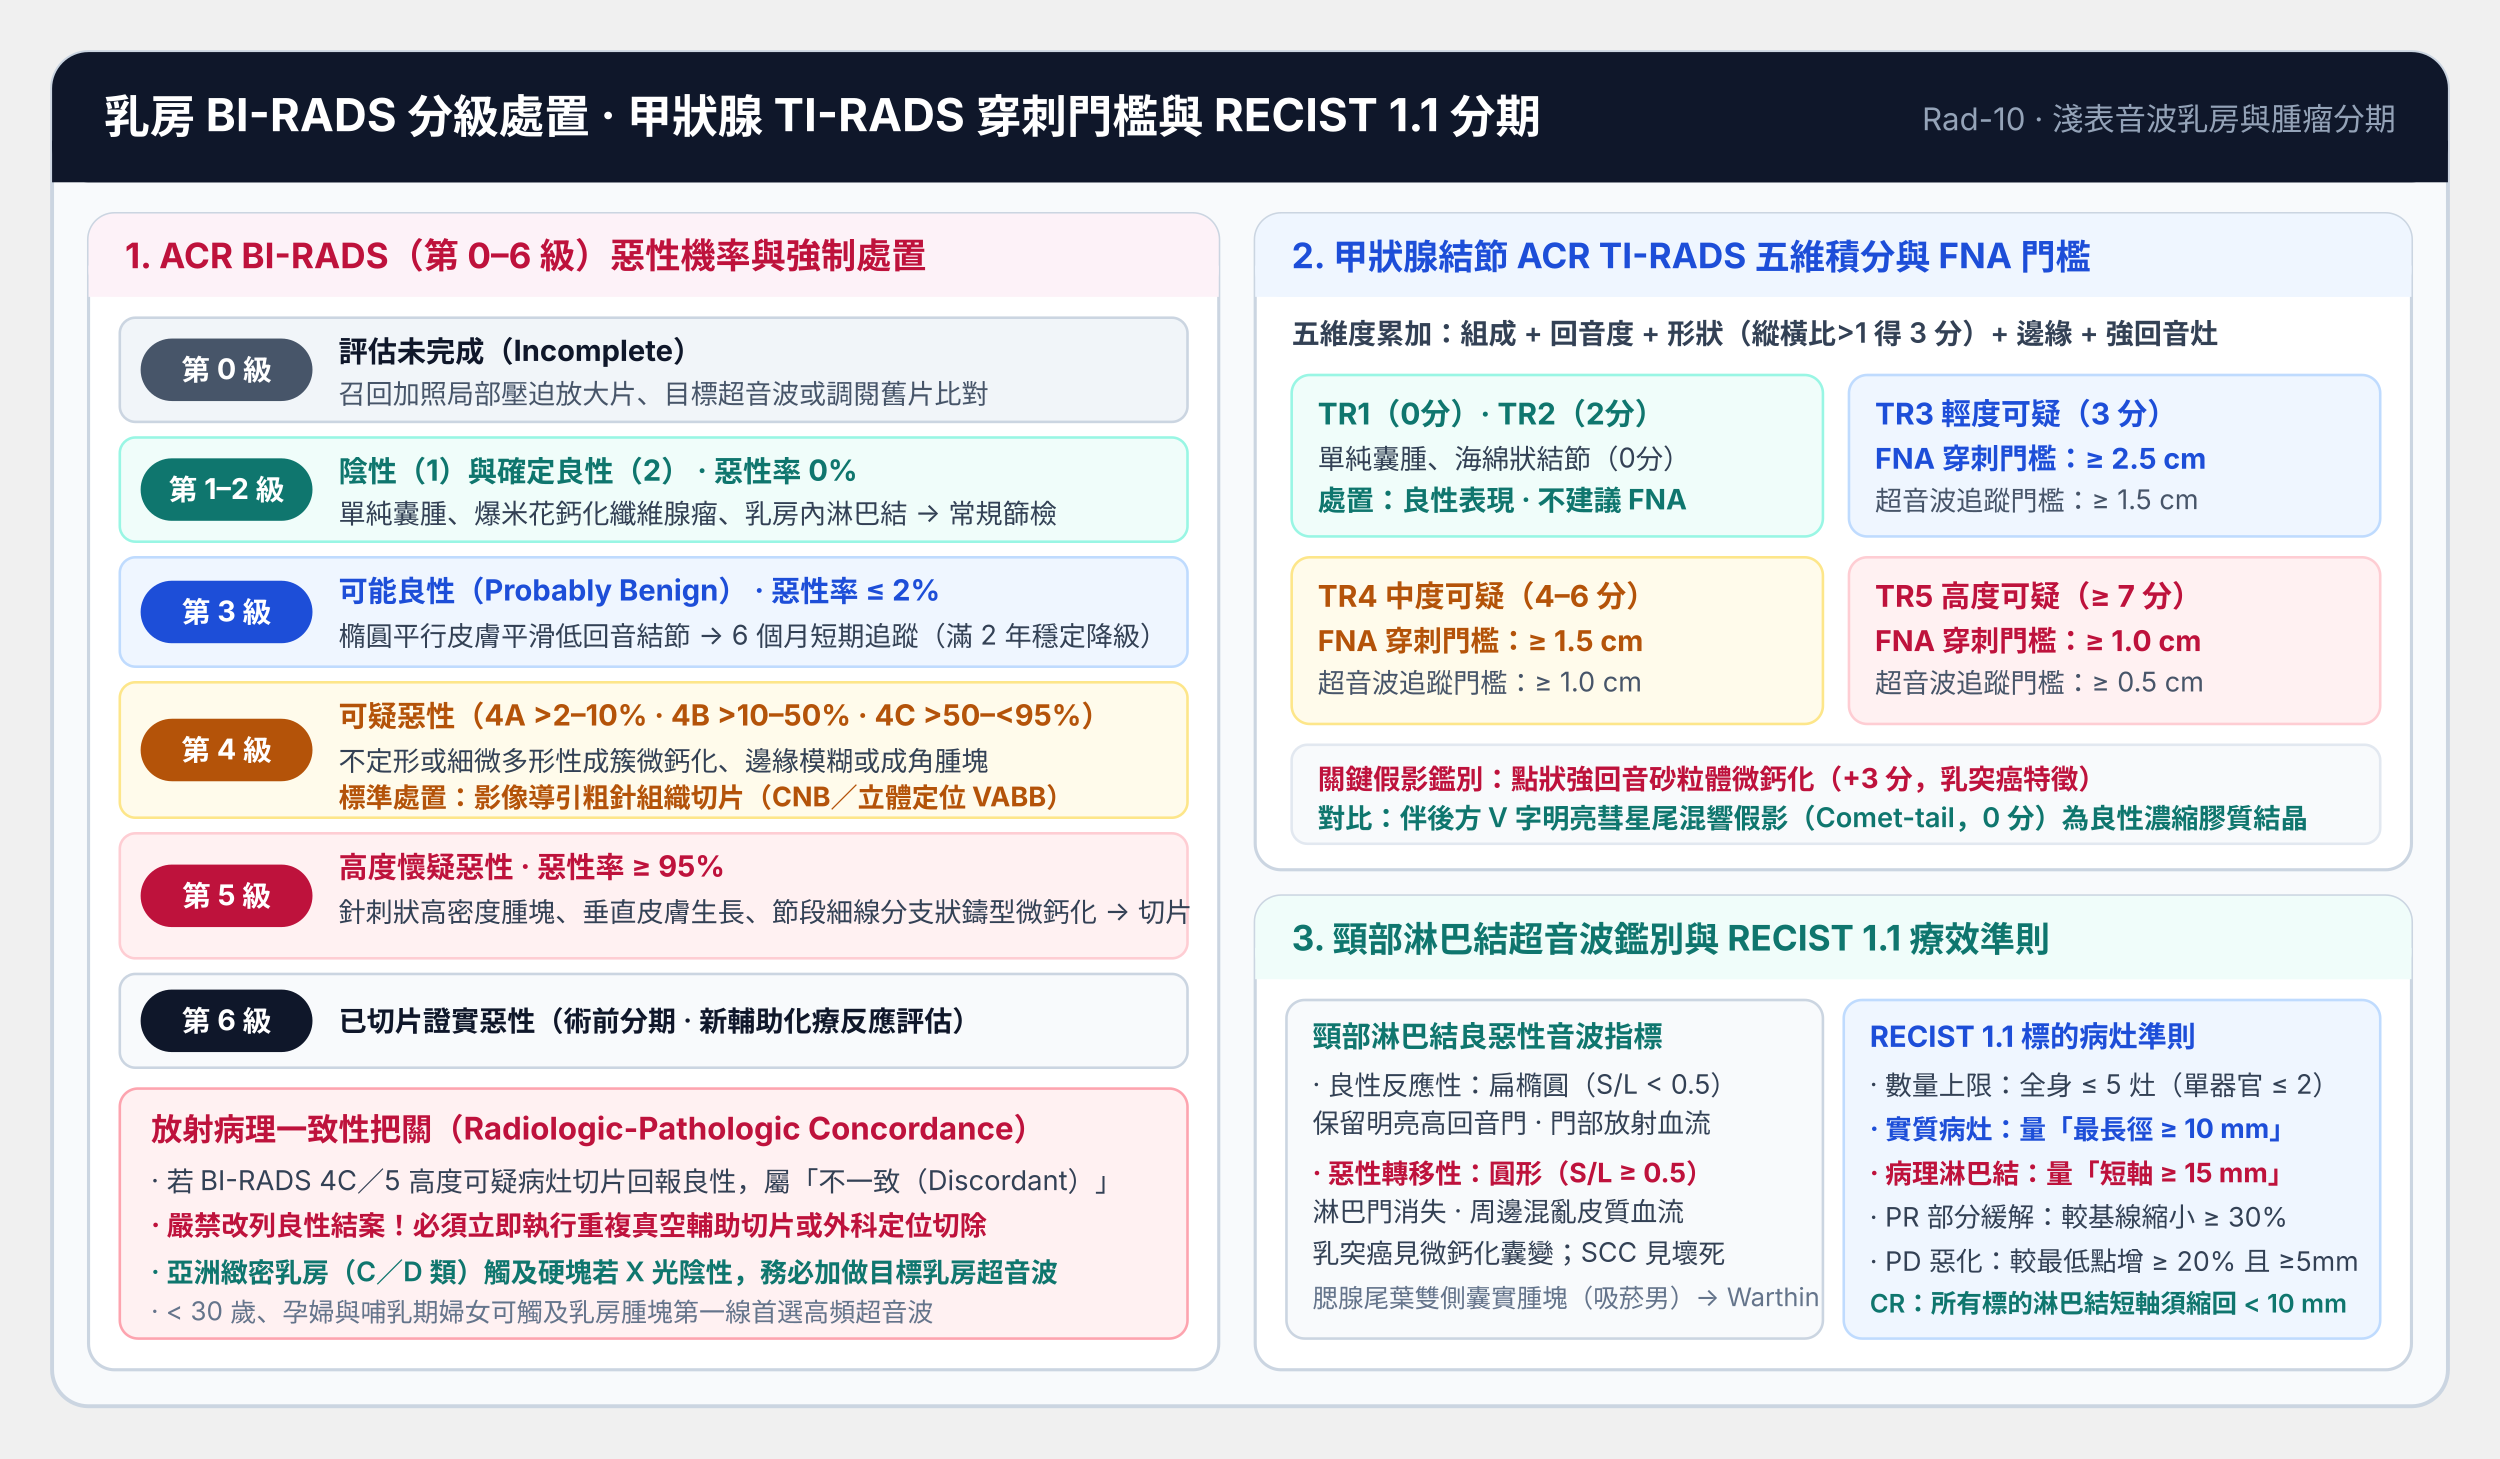
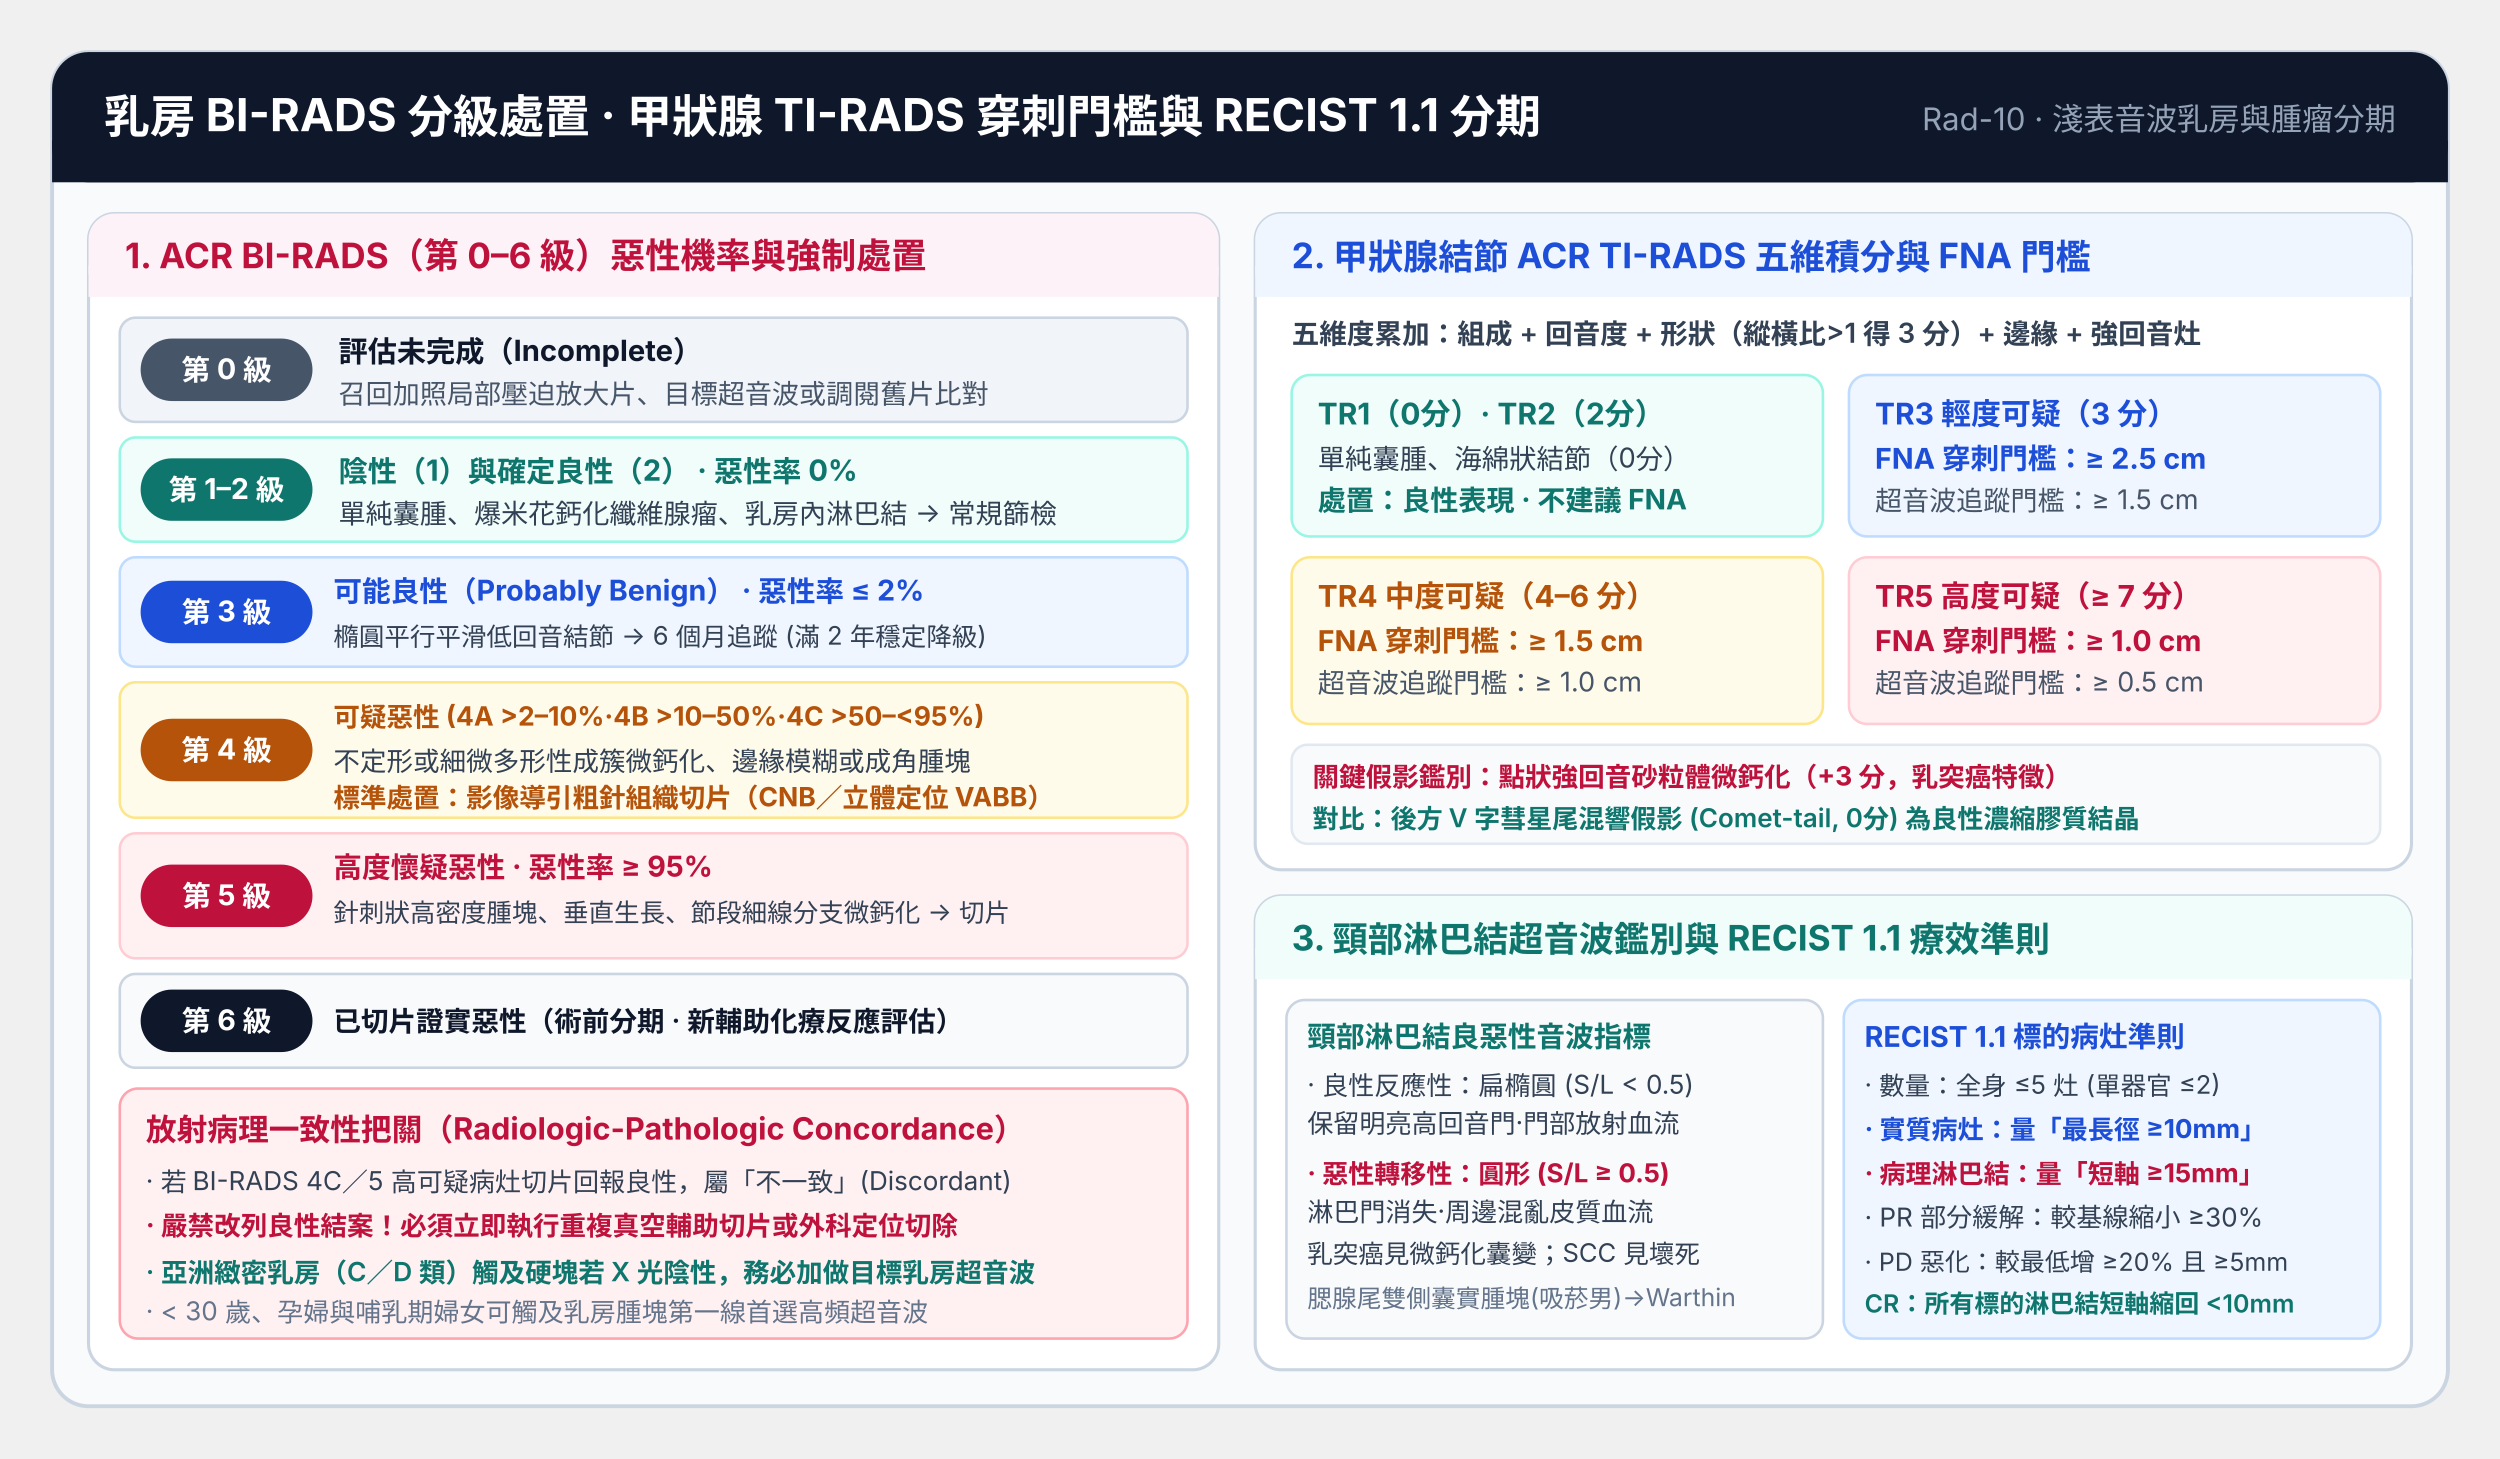
<svg xmlns="http://www.w3.org/2000/svg" viewBox="0 0 960 560" width="960" height="560" role="img" aria-labelledby="rad10-title rad10-desc" font-family="system-ui, -apple-system, 'Noto Sans TC', sans-serif">
  <rect x="20" y="20" width="920" height="520" rx="14" fill="#f8fafc" stroke="#cbd5e1" stroke-width="1.5" />
  <rect x="20" y="20" width="920" height="50" rx="14" fill="#0f172a" />
  <rect x="20" y="54" width="920" height="16" fill="#0f172a" />
  <text x="40" y="51" fill="#ffffff" font-size="17.5" font-weight="700">乳房 BI-RADS 分級處置 · 甲狀腺 TI-RADS 穿刺門檻與 RECIST 1.1 分期</text>
  <text x="920" y="50" fill="#94a3b8" font-size="12" text-anchor="end">Rad-10 · 淺表音波乳房與腫瘤分期</text>
  <rect x="34" y="82" width="434" height="444" rx="10" fill="#ffffff" stroke="#cbd5e1" stroke-width="1.2" />
  <rect x="34" y="82" width="434" height="32" rx="10" fill="#fdf2f8" />
  <rect x="34" y="102" width="434" height="12" fill="#fdf2f8" />
  <text x="48" y="103" fill="#be123c" font-size="13.5" font-weight="700">1. ACR BI-RADS（第 0–6 級）惡性機率與強制處置</text>
  <rect x="46" y="122" width="410" height="40" rx="6" fill="#f1f5f9" stroke="#cbd5e1" />
  <rect x="54" y="130" width="66" height="24" rx="12" fill="#475569" />
  <text x="87" y="146" fill="#ffffff" font-size="11" font-weight="700" text-anchor="middle">第 0 級</text>
  <text x="130" y="139" fill="#0f172a" font-size="11.2" font-weight="700">評估未完成（Incomplete）</text>
  <text x="130" y="155" fill="#475569" font-size="10.4">召回加照局部壓迫放大片、目標超音波或調閱舊片比對</text>
  <rect x="46" y="168" width="410" height="40" rx="6" fill="#f0fdfa" stroke="#99f6e4" />
  <rect x="54" y="176" width="66" height="24" rx="12" fill="#0f766e" />
  <text x="87" y="192" fill="#ffffff" font-size="11" font-weight="700" text-anchor="middle">第 1–2 級</text>
  <text x="130" y="185" fill="#0f766e" font-size="11.2" font-weight="700">陰性（1）與確定良性（2） · 惡性率 0%</text>
  <text x="130" y="201" fill="#334155" font-size="10.4">單純囊腫、爆米花鈣化纖維腺瘤、乳房內淋巴結 → 常規篩檢</text>
  <rect x="46" y="214" width="410" height="42" rx="6" fill="#eff6ff" stroke="#bfdbfe" />
  <rect x="54" y="223" width="66" height="24" rx="12" fill="#1d4ed8" />
  <text x="87" y="239" fill="#ffffff" font-size="11" font-weight="700" text-anchor="middle">第 3 級</text>
-   <text x="130" y="231" fill="#1d4ed8" font-size="11.2" font-weight="700">可能良性（Probably Benign） · 惡性率 ≤ 2%</text>
-   <text x="130" y="248" fill="#334155" font-size="10.4">橢圓平行皮膚平滑低回音結節 → 6 個月短期追蹤（滿 2 年穩定降級）</text>
+   <text x="128" y="231" fill="#1d4ed8" font-size="11" font-weight="700">可能良性（Probably Benign） · 惡性率 ≤ 2%</text>
+   <text x="128" y="248" fill="#334155" font-size="9.8">橢圓平行平滑低回音結節 → 6 個月追蹤 (滿 2 年穩定降級)</text>
  <rect x="46" y="262" width="410" height="52" rx="6" fill="#fffbeb" stroke="#fde68a" />
  <rect x="54" y="276" width="66" height="24" rx="12" fill="#b45309" />
  <text x="87" y="292" fill="#ffffff" font-size="11" font-weight="700" text-anchor="middle">第 4 級</text>
-   <text x="130" y="279" fill="#b45309" font-size="11.2" font-weight="700">可疑惡性（4A &gt;2–10% · 4B &gt;10–50% · 4C &gt;50–&lt;95%）</text>
-   <text x="130" y="296" fill="#334155" font-size="10.4">不定形或細微多形性成簇微鈣化、邊緣模糊或成角腫塊</text>
-   <text x="130" y="310" fill="#b45309" font-size="10.4" font-weight="700">標準處置：影像導引粗針組織切片（CNB／立體定位 VABB）</text>
+   <text x="128" y="279" fill="#b45309" font-size="10.2" font-weight="700">可疑惡性 (4A &gt;2–10%·4B &gt;10–50%·4C &gt;50–&lt;95%)</text>
+   <text x="128" y="296" fill="#334155" font-size="10.2">不定形或細微多形性成簇微鈣化、邊緣模糊或成角腫塊</text>
+   <text x="128" y="310" fill="#b45309" font-size="10.2" font-weight="700">標準處置：影像導引粗針組織切片（CNB／立體定位 VABB）</text>
  <rect x="46" y="320" width="410" height="48" rx="6" fill="#fff1f2" stroke="#fecdd3" />
  <rect x="54" y="332" width="66" height="24" rx="12" fill="#be123c" />
  <text x="87" y="348" fill="#ffffff" font-size="11" font-weight="700" text-anchor="middle">第 5 級</text>
-   <text x="130" y="337" fill="#be123c" font-size="11.2" font-weight="700">高度懷疑惡性 · 惡性率 ≥ 95%</text>
-   <text x="130" y="354" fill="#334155" font-size="10.4">針刺狀高密度腫塊、垂直皮膚生長、節段細線分支狀鑄型微鈣化 → 切片</text>
+   <text x="128" y="337" fill="#be123c" font-size="11" font-weight="700">高度懷疑惡性 · 惡性率 ≥ 95%</text>
+   <text x="128" y="354" fill="#334155" font-size="9.8">針刺狀高密度腫塊、垂直生長、節段細線分支微鈣化 → 切片</text>
  <rect x="46" y="374" width="410" height="36" rx="6" fill="#f8fafc" stroke="#cbd5e1" />
  <rect x="54" y="380" width="66" height="24" rx="12" fill="#0f172a" />
  <text x="87" y="396" fill="#ffffff" font-size="11" font-weight="700" text-anchor="middle">第 6 級</text>
-   <text x="130" y="396" fill="#0f172a" font-size="10.8" font-weight="600">已切片證實惡性（術前分期 · 新輔助化療反應評估）</text>
+   <text x="128" y="396" fill="#0f172a" font-size="10.6" font-weight="600">已切片證實惡性（術前分期 · 新輔助化療反應評估）</text>
  <rect x="46" y="418" width="410" height="96" rx="7" fill="#fff1f2" stroke="#fda4af" />
-   <text x="58" y="438" fill="#be123c" font-size="12" font-weight="700">放射病理一致性把關（Radiologic-Pathologic Concordance）</text>
-   <text x="58" y="457" fill="#334155" font-size="10.5">· 若 BI-RADS 4C／5 高度可疑病灶切片回報良性，屬「不一致（Discordant）」</text>
-   <text x="58" y="474" fill="#be123c" font-size="10.5" font-weight="700">· 嚴禁改列良性結案！必須立即執行重複真空輔助切片或外科定位切除</text>
-   <text x="58" y="492" fill="#0f766e" font-size="10.4" font-weight="600">· 亞洲緻密乳房（C／D 類）觸及硬塊若 X 光陰性，務必加做目標乳房超音波</text>
-   <text x="58" y="507" fill="#64748b" font-size="10">· &lt; 30 歲、孕婦與哺乳期婦女可觸及乳房腫塊第一線首選高頻超音波</text>
+   <text x="56" y="438" fill="#be123c" font-size="11.8" font-weight="700">放射病理一致性把關（Radiologic-Pathologic Concordance）</text>
+   <text x="56" y="457" fill="#334155" font-size="10">· 若 BI-RADS 4C／5 高可疑病灶切片回報良性，屬「不一致」(Discordant)</text>
+   <text x="56" y="474" fill="#be123c" font-size="10.2" font-weight="700">· 嚴禁改列良性結案！必須立即執行重複真空輔助切片或外科定位切除</text>
+   <text x="56" y="492" fill="#0f766e" font-size="10.2" font-weight="600">· 亞洲緻密乳房（C／D 類）觸及硬塊若 X 光陰性，務必加做目標乳房超音波</text>
+   <text x="56" y="507" fill="#64748b" font-size="10">· &lt; 30 歲、孕婦與哺乳期婦女可觸及乳房腫塊第一線首選高頻超音波</text>
  <rect x="482" y="82" width="444" height="252" rx="10" fill="#ffffff" stroke="#cbd5e1" stroke-width="1.2" />
  <rect x="482" y="82" width="444" height="32" rx="10" fill="#eff6ff" />
  <rect x="482" y="102" width="444" height="12" fill="#eff6ff" />
  <text x="496" y="103" fill="#1d4ed8" font-size="13.5" font-weight="700">2. 甲狀腺結節 ACR TI-RADS 五維積分與 FNA 門檻</text>
-   <text x="496" y="132" fill="#334155" font-size="10.8" font-weight="600">五維度累加：組成 + 回音度 + 形狀（縱橫比&gt;1 得 3 分）+ 邊緣 + 強回音灶</text>
+   <text x="496" y="132" fill="#334155" font-size="10.6" font-weight="600">五維度累加：組成 + 回音度 + 形狀（縱橫比&gt;1 得 3 分）+ 邊緣 + 強回音灶</text>
  <rect x="496" y="144" width="204" height="62" rx="7" fill="#f0fdfa" stroke="#99f6e4" />
  <text x="506" y="163" fill="#0f766e" font-size="11.5" font-weight="700">TR1（0分）· TR2（2分）</text>
  <text x="506" y="180" fill="#334155" font-size="10.5">單純囊腫、海綿狀結節（0分）</text>
  <text x="506" y="196" fill="#0f766e" font-size="10.8" font-weight="700">處置：良性表現 · 不建議 FNA</text>
  <rect x="710" y="144" width="204" height="62" rx="7" fill="#eff6ff" stroke="#bfdbfe" />
  <text x="720" y="163" fill="#1d4ed8" font-size="11.5" font-weight="700">TR3 輕度可疑（3 分）</text>
  <text x="720" y="180" fill="#1d4ed8" font-size="11" font-weight="700">FNA 穿刺門檻：≥ 2.5 cm</text>
  <text x="720" y="196" fill="#475569" font-size="10.4">超音波追蹤門檻：≥ 1.5 cm</text>
  <rect x="496" y="214" width="204" height="64" rx="7" fill="#fffbeb" stroke="#fde68a" />
  <text x="506" y="233" fill="#b45309" font-size="11.5" font-weight="700">TR4 中度可疑（4–6 分）</text>
  <text x="506" y="250" fill="#b45309" font-size="11" font-weight="700">FNA 穿刺門檻：≥ 1.5 cm</text>
  <text x="506" y="266" fill="#475569" font-size="10.4">超音波追蹤門檻：≥ 1.0 cm</text>
  <rect x="710" y="214" width="204" height="64" rx="7" fill="#fff1f2" stroke="#fecdd3" />
  <text x="720" y="233" fill="#be123c" font-size="11.5" font-weight="700">TR5 高度可疑（≥ 7 分）</text>
  <text x="720" y="250" fill="#be123c" font-size="11" font-weight="700">FNA 穿刺門檻：≥ 1.0 cm</text>
  <text x="720" y="266" fill="#475569" font-size="10.4">超音波追蹤門檻：≥ 0.5 cm</text>
  <rect x="496" y="286" width="418" height="38" rx="6" fill="#f8fafc" stroke="#e2e8f0" />
-   <text x="506" y="303" fill="#be123c" font-size="10.6" font-weight="700">關鍵假影鑑別：點狀強回音砂粒體微鈣化（+3 分，乳突癌特徵）</text>
-   <text x="506" y="318" fill="#0f766e" font-size="10.5" font-weight="600">對比：伴後方 V 字明亮彗星尾混響假影（Comet-tail，0 分）為良性濃縮膠質結晶</text>
+   <text x="504" y="302" fill="#be123c" font-size="10.2" font-weight="700">關鍵假影鑑別：點狀強回音砂粒體微鈣化（+3 分，乳突癌特徵）</text>
+   <text x="504" y="318" fill="#0f766e" font-size="10" font-weight="600">對比：後方 V 字彗星尾混響假影 (Comet-tail, 0分) 為良性濃縮膠質結晶</text>
  <rect x="482" y="344" width="444" height="182" rx="10" fill="#ffffff" stroke="#cbd5e1" stroke-width="1.2" />
  <rect x="482" y="344" width="444" height="32" rx="10" fill="#f0fdfa" />
  <rect x="482" y="364" width="444" height="12" fill="#f0fdfa" />
  <text x="496" y="365" fill="#0f766e" font-size="13.5" font-weight="700">3. 頸部淋巴結超音波鑑別與 RECIST 1.1 療效準則</text>
  <rect x="494" y="384" width="206" height="130" rx="7" fill="#f8fafc" stroke="#cbd5e1" />
-   <text x="504" y="402" fill="#0f766e" font-size="11.2" font-weight="700">頸部淋巴結良惡性音波指標</text>
-   <text x="504" y="420" fill="#334155" font-size="10.3">· 良性反應性：扁橢圓（S/L &lt; 0.5）</text>
-   <text x="504" y="435" fill="#334155" font-size="10.3">  保留明亮高回音門 · 門部放射血流</text>
-   <text x="504" y="454" fill="#be123c" font-size="10.3" font-weight="700">· 惡性轉移性：圓形（S/L ≥ 0.5）</text>
-   <text x="504" y="469" fill="#334155" font-size="10.3">  淋巴門消失 · 周邊混亂皮質血流</text>
-   <text x="504" y="485" fill="#334155" font-size="10.3">  乳突癌見微鈣化囊變；SCC 見壞死</text>
-   <text x="504" y="502" fill="#64748b" font-size="9.8">腮腺尾葉雙側囊實腫塊（吸菸男）→ Warthin</text>
+   <text x="502" y="402" fill="#0f766e" font-size="11" font-weight="700">頸部淋巴結良惡性音波指標</text>
+   <text x="502" y="420" fill="#334155" font-size="10">· 良性反應性：扁橢圓 (S/L &lt; 0.5)</text>
+   <text x="502" y="435" fill="#334155" font-size="10">  保留明亮高回音門·門部放射血流</text>
+   <text x="502" y="454" fill="#be123c" font-size="10" font-weight="700">· 惡性轉移性：圓形 (S/L ≥ 0.5)</text>
+   <text x="502" y="469" fill="#334155" font-size="10">  淋巴門消失·周邊混亂皮質血流</text>
+   <text x="502" y="485" fill="#334155" font-size="9.8">  乳突癌見微鈣化囊變；SCC 見壞死</text>
+   <text x="502" y="502" fill="#64748b" font-size="9.5">腮腺尾雙側囊實腫塊(吸菸男)→Warthin</text>
  <rect x="708" y="384" width="206" height="130" rx="7" fill="#eff6ff" stroke="#bfdbfe" />
-   <text x="718" y="402" fill="#1d4ed8" font-size="11.2" font-weight="700">RECIST 1.1 標的病灶準則</text>
-   <text x="718" y="420" fill="#334155" font-size="10.3">· 數量上限：全身 ≤ 5 灶（單器官 ≤ 2）</text>
-   <text x="718" y="437" fill="#1d4ed8" font-size="10.3" font-weight="700">· 實質病灶：量「最長徑 ≥ 10 mm」</text>
-   <text x="718" y="454" fill="#be123c" font-size="10.3" font-weight="700">· 病理淋巴結：量「短軸 ≥ 15 mm」</text>
-   <text x="718" y="471" fill="#334155" font-size="10.3">· PR 部分緩解：較基線縮小 ≥ 30%</text>
-   <text x="718" y="488" fill="#334155" font-size="10.3">· PD 惡化：較最低點增 ≥ 20% 且 ≥5mm</text>
-   <text x="718" y="504" fill="#0f766e" font-size="9.8" font-weight="600">CR：所有標的淋巴結短軸須縮回 &lt; 10 mm</text>
+   <text x="716" y="402" fill="#1d4ed8" font-size="11" font-weight="700">RECIST 1.1 標的病灶準則</text>
+   <text x="716" y="420" fill="#334155" font-size="9.8">· 數量：全身 ≤5 灶 (單器官 ≤2)</text>
+   <text x="716" y="437" fill="#1d4ed8" font-size="10" font-weight="700">· 實質病灶：量「最長徑 ≥10mm」</text>
+   <text x="716" y="454" fill="#be123c" font-size="10" font-weight="700">· 病理淋巴結：量「短軸 ≥15mm」</text>
+   <text x="716" y="471" fill="#334155" font-size="10">· PR 部分緩解：較基線縮小 ≥30%</text>
+   <text x="716" y="488" fill="#334155" font-size="9.6">· PD 惡化：較最低增 ≥20% 且 ≥5mm</text>
+   <text x="716" y="504" fill="#0f766e" font-size="9.6" font-weight="600">CR：所有標的淋巴結短軸縮回 &lt;10mm</text>
</svg>
